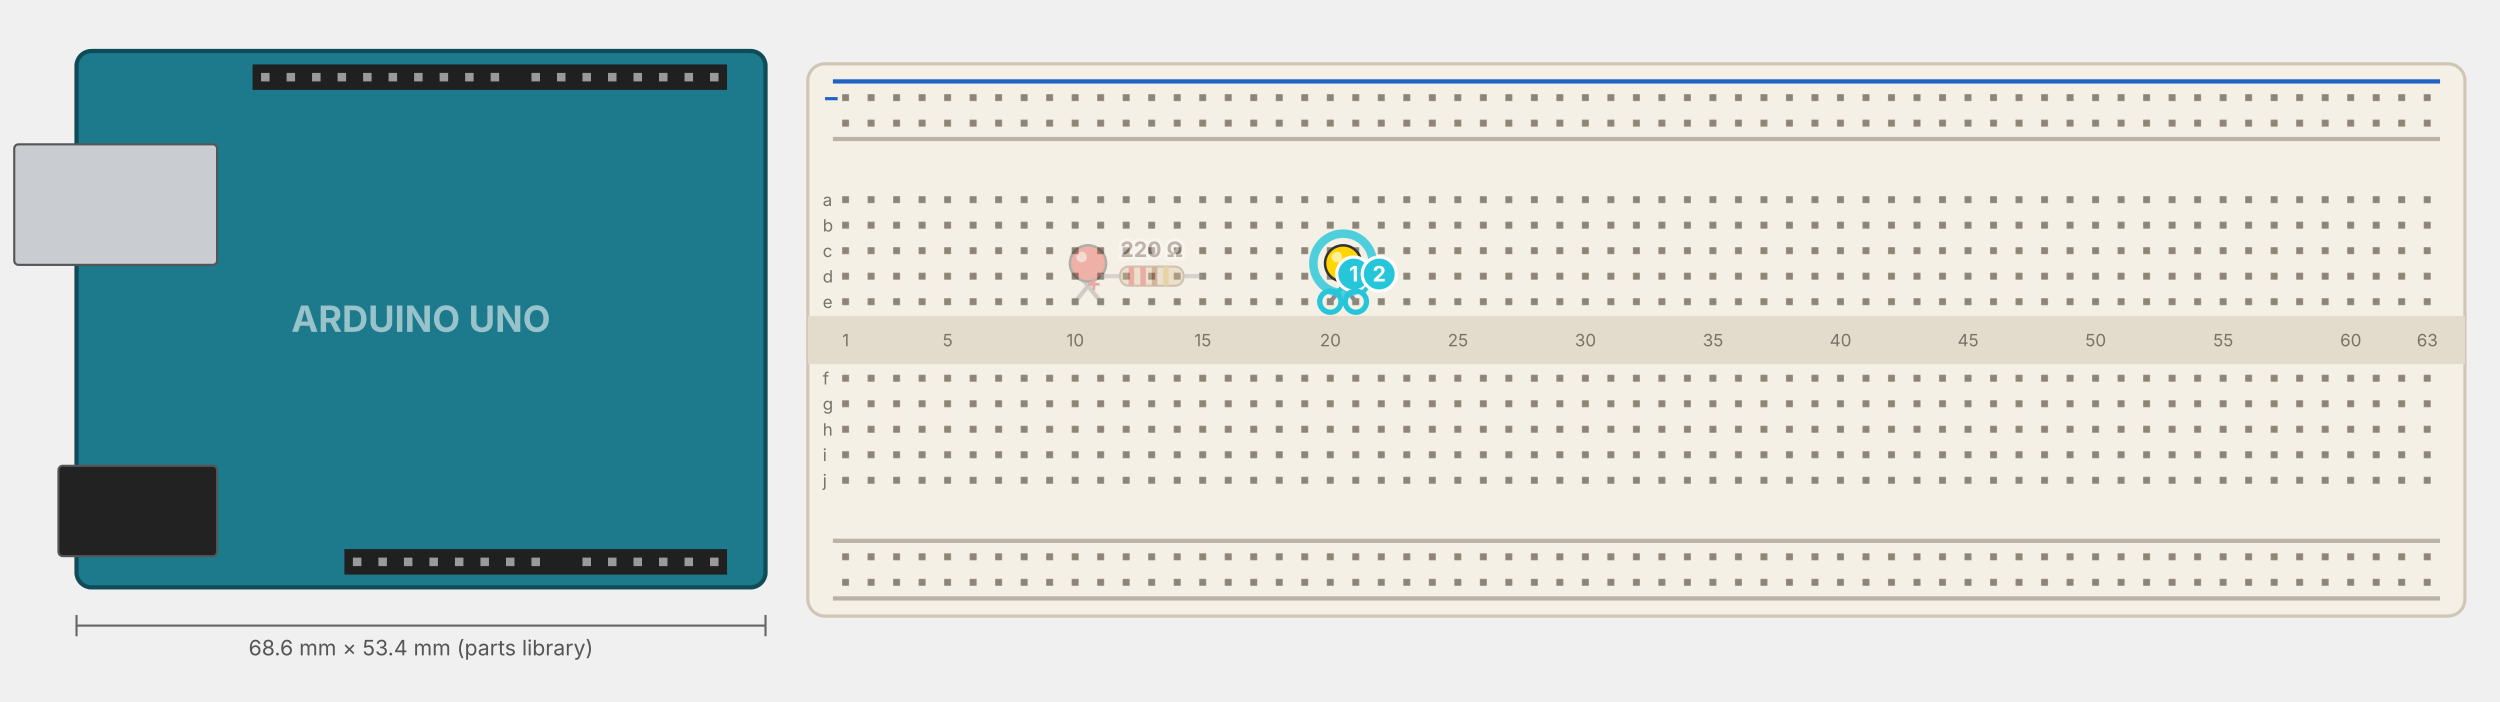
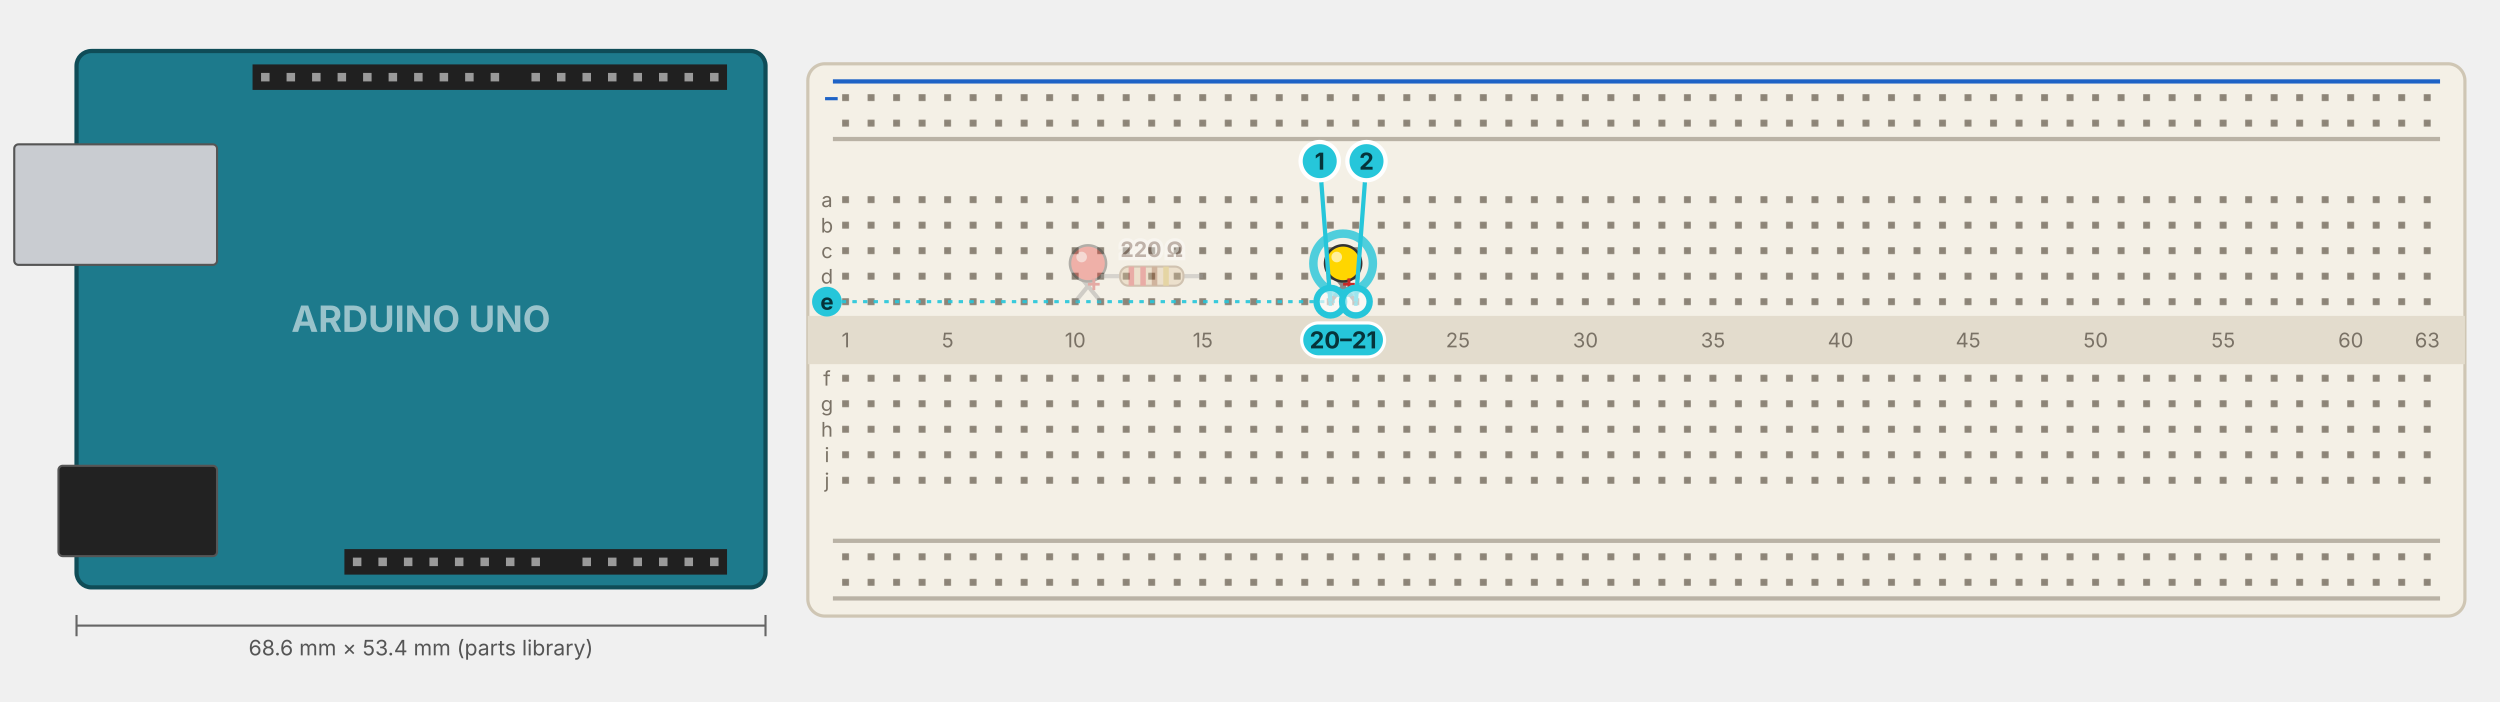
<svg xmlns="http://www.w3.org/2000/svg" viewBox="0 0 1176 330" font-family="system-ui,-apple-system,Segoe UI,sans-serif">
  <rect x="36" y="24" width="324.1" height="252.3" rx="7" fill="#1d7a8c" stroke="#0f4c57" stroke-width="2" />
  <rect x="6.7" y="67.9" width="95.4" height="56.7" rx="2" fill="#c9ccd1" stroke="#555" />
  <rect x="27.5" y="219.1" width="74.6" height="42.5" rx="2" fill="#222" stroke="#555" />
  <rect x="118.8" y="30.3" width="223.2" height="12.0" fill="#202020" />
  <rect x="162.0" y="258.3" width="180.0" height="12.0" fill="#202020" />
  <rect x="166.0" y="262.3" width="4" height="4" fill="#9a9a9a" />
  <rect x="178.0" y="262.3" width="4" height="4" fill="#9a9a9a" />
  <rect x="190.0" y="262.3" width="4" height="4" fill="#9a9a9a" />
  <rect x="202.0" y="262.3" width="4" height="4" fill="#9a9a9a" />
  <rect x="214.0" y="262.3" width="4" height="4" fill="#9a9a9a" />
  <rect x="226.0" y="262.3" width="4" height="4" fill="#9a9a9a" />
  <rect x="238.0" y="262.3" width="4" height="4" fill="#9a9a9a" />
  <rect x="250.0" y="262.3" width="4" height="4" fill="#9a9a9a" />
  <rect x="274.0" y="262.3" width="4" height="4" fill="#9a9a9a" />
  <rect x="286.0" y="262.3" width="4" height="4" fill="#9a9a9a" />
  <rect x="298.0" y="262.3" width="4" height="4" fill="#9a9a9a" />
  <rect x="310.0" y="262.3" width="4" height="4" fill="#9a9a9a" />
  <rect x="322.0" y="262.3" width="4" height="4" fill="#9a9a9a" />
  <rect x="334.0" y="262.3" width="4" height="4" fill="#9a9a9a" />
  <rect x="334.0" y="34.3" width="4" height="4" fill="#9a9a9a" />
  <rect x="322.0" y="34.3" width="4" height="4" fill="#9a9a9a" />
  <rect x="310.0" y="34.3" width="4" height="4" fill="#9a9a9a" />
  <rect x="298.0" y="34.3" width="4" height="4" fill="#9a9a9a" />
  <rect x="286.0" y="34.3" width="4" height="4" fill="#9a9a9a" />
  <rect x="274.0" y="34.3" width="4" height="4" fill="#9a9a9a" />
  <rect x="262.0" y="34.3" width="4" height="4" fill="#9a9a9a" />
  <rect x="250.0" y="34.3" width="4" height="4" fill="#9a9a9a" />
  <rect x="230.8" y="34.3" width="4" height="4" fill="#9a9a9a" />
  <rect x="218.8" y="34.3" width="4" height="4" fill="#9a9a9a" />
  <rect x="206.8" y="34.3" width="4" height="4" fill="#9a9a9a" />
  <rect x="194.8" y="34.3" width="4" height="4" fill="#9a9a9a" />
  <rect x="182.8" y="34.3" width="4" height="4" fill="#9a9a9a" />
  <rect x="170.8" y="34.3" width="4" height="4" fill="#9a9a9a" />
  <rect x="158.8" y="34.3" width="4" height="4" fill="#9a9a9a" />
  <rect x="146.8" y="34.3" width="4" height="4" fill="#9a9a9a" />
  <rect x="134.8" y="34.3" width="4" height="4" fill="#9a9a9a" />
  <rect x="122.8" y="34.3" width="4" height="4" fill="#9a9a9a" />
  <text x="198.0" y="156.1" text-anchor="middle" font-size="17" font-weight="700" fill="#ffffff" opacity=".55">ARDUINO UNO</text>
  <path d="M36 289.283v10M360.1 289.283v10M36 294.283H360.1" stroke="#666" fill="none" />
  <text x="198.0" y="308.283" text-anchor="middle" font-size="10" fill="#555">68.6 mm × 53.4 mm (parts library)</text>
  <rect x="380" y="30" width="779.5" height="259.8" rx="8" fill="#f4f0e6" stroke="#cfc6b4" stroke-width="1.5" />
  <rect x="380" y="148.6" width="779.5" height="22.7" fill="#e3dccd" />
  <pattern id="holes" x="391.76" y="87.92" width="12" height="12" patternUnits="userSpaceOnUse">
    <rect x="4.4" y="4.4" width="3.2" height="3.2" fill="#8c8477" />
  </pattern>
  <rect x="391.8" y="87.9" width="756" height="60" fill="url(#holes)" />
  <rect x="391.8" y="171.9" width="756" height="60" fill="url(#holes)" />
  <rect x="391.8" y="51.9" width="756" height="12" fill="url(#holes)" />
  <line x1="391.8" y1="65.4" x2="1147.8" y2="65.4" stroke="#b9b2a5" stroke-width="2" />
  <rect x="391.8" y="39.9" width="756" height="12" fill="url(#holes)" />
  <line x1="391.8" y1="38.3" x2="1147.8" y2="38.3" stroke="#1e63c6" stroke-width="2" />
  <text x="387" y="49.9" font-size="12" font-weight="700" fill="#1e63c6">−</text>
  <rect x="391.8" y="256.0" width="756" height="12" fill="url(#holes)" />
  <line x1="391.8" y1="254.4" x2="1147.8" y2="254.4" stroke="#b9b2a5" stroke-width="2" />
  <rect x="391.8" y="268.0" width="756" height="12" fill="url(#holes)" />
  <line x1="391.8" y1="281.5" x2="1147.8" y2="281.5" stroke="#b9b2a5" stroke-width="2" />
-   <text x="397.8" y="162.9" text-anchor="middle" font-size="8" fill="#7a7266">1</text>
-   <text x="445.8" y="162.9" text-anchor="middle" font-size="8" fill="#7a7266">5</text>
-   <text x="505.8" y="162.9" text-anchor="middle" font-size="8" fill="#7a7266">10</text>
-   <text x="565.8" y="162.9" text-anchor="middle" font-size="8" fill="#7a7266">15</text>
-   <text x="625.8" y="162.9" text-anchor="middle" font-size="8" fill="#7a7266">20</text>
-   <text x="685.8" y="162.9" text-anchor="middle" font-size="8" fill="#7a7266">25</text>
-   <text x="745.8" y="162.9" text-anchor="middle" font-size="8" fill="#7a7266">30</text>
-   <text x="805.8" y="162.9" text-anchor="middle" font-size="8" fill="#7a7266">35</text>
-   <text x="865.8" y="162.9" text-anchor="middle" font-size="8" fill="#7a7266">40</text>
-   <text x="925.8" y="162.9" text-anchor="middle" font-size="8" fill="#7a7266">45</text>
-   <text x="985.8" y="162.9" text-anchor="middle" font-size="8" fill="#7a7266">50</text>
-   <text x="1045.8" y="162.9" text-anchor="middle" font-size="8" fill="#7a7266">55</text>
-   <text x="1105.8" y="162.9" text-anchor="middle" font-size="8" fill="#7a7266">60</text>
-   <text x="1141.8" y="162.9" text-anchor="middle" font-size="8" fill="#7a7266">63</text>
-   <text x="387" y="96.9" font-size="8" fill="#7a7266">a</text>
-   <text x="387" y="108.9" font-size="8" fill="#7a7266">b</text>
-   <text x="387" y="120.9" font-size="8" fill="#7a7266">c</text>
-   <text x="387" y="132.9" font-size="8" fill="#7a7266">d</text>
-   <text x="387" y="144.9" font-size="8" fill="#7a7266">e</text>
-   <text x="387" y="180.9" font-size="8" fill="#7a7266">f</text>
-   <text x="387" y="192.9" font-size="8" fill="#7a7266">g</text>
-   <text x="387" y="204.9" font-size="8" fill="#7a7266">h</text>
-   <text x="387" y="216.9" font-size="8" fill="#7a7266">i</text>
-   <text x="387" y="228.9" font-size="8" fill="#7a7266">j</text>
+   <text x="397.8" y="163.4" text-anchor="middle" font-size="9.5" fill="#7a7266">1</text>
+   <text x="445.8" y="163.4" text-anchor="middle" font-size="9.5" fill="#7a7266">5</text>
+   <text x="505.8" y="163.4" text-anchor="middle" font-size="9.5" fill="#7a7266">10</text>
+   <text x="565.8" y="163.4" text-anchor="middle" font-size="9.5" fill="#7a7266">15</text>
+   <text x="685.8" y="163.4" text-anchor="middle" font-size="9.5" fill="#7a7266">25</text>
+   <text x="745.8" y="163.4" text-anchor="middle" font-size="9.5" fill="#7a7266">30</text>
+   <text x="805.8" y="163.4" text-anchor="middle" font-size="9.5" fill="#7a7266">35</text>
+   <text x="865.8" y="163.4" text-anchor="middle" font-size="9.5" fill="#7a7266">40</text>
+   <text x="925.8" y="163.4" text-anchor="middle" font-size="9.5" fill="#7a7266">45</text>
+   <text x="985.8" y="163.4" text-anchor="middle" font-size="9.5" fill="#7a7266">50</text>
+   <text x="1045.8" y="163.4" text-anchor="middle" font-size="9.5" fill="#7a7266">55</text>
+   <text x="1105.8" y="163.4" text-anchor="middle" font-size="9.5" fill="#7a7266">60</text>
+   <text x="1141.8" y="163.4" text-anchor="middle" font-size="9.5" fill="#7a7266">63</text>
+   <text x="389" y="97.4" text-anchor="middle" font-size="9.5" fill="#7a7266">a</text>
+   <text x="389" y="109.4" text-anchor="middle" font-size="9.5" fill="#7a7266">b</text>
+   <text x="389" y="121.4" text-anchor="middle" font-size="9.5" fill="#7a7266">c</text>
+   <text x="389" y="133.4" text-anchor="middle" font-size="9.5" fill="#7a7266">d</text>
+   <text x="389" y="181.4" text-anchor="middle" font-size="9.5" fill="#7a7266">f</text>
+   <text x="389" y="193.4" text-anchor="middle" font-size="9.5" fill="#7a7266">g</text>
+   <text x="389" y="205.4" text-anchor="middle" font-size="9.5" fill="#7a7266">h</text>
+   <text x="389" y="217.4" text-anchor="middle" font-size="9.5" fill="#7a7266">i</text>
+   <text x="389" y="229.4" text-anchor="middle" font-size="9.5" fill="#7a7266">j</text>
+   <line x1="625.8" y1="141.9" x2="625.8" y2="148.6" stroke="#26c6da" stroke-width="1.6" stroke-dasharray="2 3" opacity=".9" />
+   <line x1="396" y1="141.9" x2="618.8" y2="141.9" stroke="#26c6da" stroke-width="1.4" stroke-dasharray="2 3" opacity=".7" />
+   <line x1="637.8" y1="141.9" x2="637.8" y2="148.6" stroke="#26c6da" stroke-width="1.6" stroke-dasharray="2 3" opacity=".9" />
+   <line x1="396" y1="141.9" x2="630.8" y2="141.9" stroke="#26c6da" stroke-width="1.4" stroke-dasharray="2 3" opacity=".7" />
  <g class="ps-old" opacity=".35">
    <path d="M505.8 141.9L514.8 130.9M517.8 141.9L508.8 130.9" stroke="#8a8a8a" stroke-width="2" fill="none" />
    <circle cx="511.8" cy="123.9" r="8.5" fill="#E53935" stroke="#333" stroke-width="1.2" />
    <circle cx="508.8" cy="120.9" r="2.5" fill="#fff" opacity=".6" />
    <text x="510.8" y="136.9" font-size="11" font-weight="700" fill="#c62828">+</text>
    <line x1="517.8" y1="129.9" x2="565.8" y2="129.9" stroke="#9e9e9e" stroke-width="2" />
    <g transform="translate(541.8 129.9) rotate(0.0)">
      <rect x="-14.9" y="-4.5" width="29.8" height="9" rx="4" fill="#dcc29a" stroke="#8d6e4a" />
      <rect x="-10.9" y="-4.5" width="2.6" height="9" fill="#d32f2f" />
      <rect x="-5.4" y="-4.5" width="2.6" height="9" fill="#d32f2f" />
      <rect x="0.0" y="-4.5" width="2.6" height="9" fill="#8b4513" />
      <rect x="5.4" y="-4.5" width="2.6" height="9" fill="#c9a227" />
    </g>
    <text x="541.8" y="120.9" text-anchor="middle" font-size="10" font-weight="700" fill="#5d4037" paint-order="stroke" stroke="#fff" stroke-width="3">220 Ω</text>
  </g>
  <g class="ps-new" data-anim="part" data-id="led_yellow">
    <path d="M625.8 141.9L634.8 130.9M637.8 141.9L628.8 130.9" stroke="#8a8a8a" stroke-width="2" fill="none" />
    <circle cx="631.8" cy="123.9" r="14" fill="none" stroke="#26c6da" stroke-width="4" opacity=".8" />
    <circle cx="631.8" cy="123.9" r="8.5" fill="#FFD600" stroke="#333" stroke-width="1.2" />
    <circle cx="628.8" cy="120.9" r="2.5" fill="#fff" opacity=".6" />
    <text x="630.8" y="136.9" font-size="11" font-weight="700" fill="#c62828">+</text>
  </g>
+   <rect x="612.3" y="151.9" width="39.0" height="16" rx="8" fill="#26c6da" stroke="#fff" stroke-width="1.5" />
+   <text x="631.8" y="163.9" text-anchor="middle" font-size="11" font-weight="700" fill="#06343a">20–21</text>
+   <circle cx="389" cy="141.9" r="7" fill="#26c6da" />
+   <text x="389" y="145.7" text-anchor="middle" font-size="10.5" font-weight="700" fill="#06343a">e</text>
  <g class="ps-marks">
-     <circle cx="625.8" cy="141.9" r="5" fill="none" stroke="#26c6da" stroke-width="2.5" />
-     <line x1="628.8" y1="137.9" x2="636.8" y2="128.9" stroke="#26c6da" stroke-width="2" />
-     <circle cx="636.8" cy="128.9" r="8" fill="#26c6da" stroke="#fff" stroke-width="1.5" />
-     <text x="636.8" y="132.4" text-anchor="middle" font-size="10" font-weight="700" fill="#fff">1</text>
-     <circle cx="637.8" cy="141.9" r="5" fill="none" stroke="#26c6da" stroke-width="2.5" />
-     <line x1="640.8" y1="137.9" x2="648.8" y2="128.9" stroke="#26c6da" stroke-width="2" />
-     <circle cx="648.8" cy="128.9" r="8" fill="#26c6da" stroke="#fff" stroke-width="1.5" />
-     <text x="648.8" y="132.4" text-anchor="middle" font-size="10" font-weight="700" fill="#fff">2</text>
+     <line x1="625.8" y1="141.9" x2="620.8" y2="75.8" stroke="#26c6da" stroke-width="2" />
+     <circle cx="625.8" cy="141.9" r="6.5" fill="#fff" fill-opacity=".55" stroke="#26c6da" stroke-width="3" />
+     <circle cx="620.8" cy="75.8" r="9" fill="#26c6da" stroke="#fff" stroke-width="2" />
+     <text x="620.8" y="79.8" text-anchor="middle" font-size="11" font-weight="700" fill="#06343a">1</text>
+     <line x1="637.8" y1="141.9" x2="642.8" y2="75.8" stroke="#26c6da" stroke-width="2" />
+     <circle cx="637.8" cy="141.9" r="6.5" fill="#fff" fill-opacity=".55" stroke="#26c6da" stroke-width="3" />
+     <circle cx="642.8" cy="75.8" r="9" fill="#26c6da" stroke="#fff" stroke-width="2" />
+     <text x="642.8" y="79.8" text-anchor="middle" font-size="11" font-weight="700" fill="#06343a">2</text>
  </g>
</svg>
